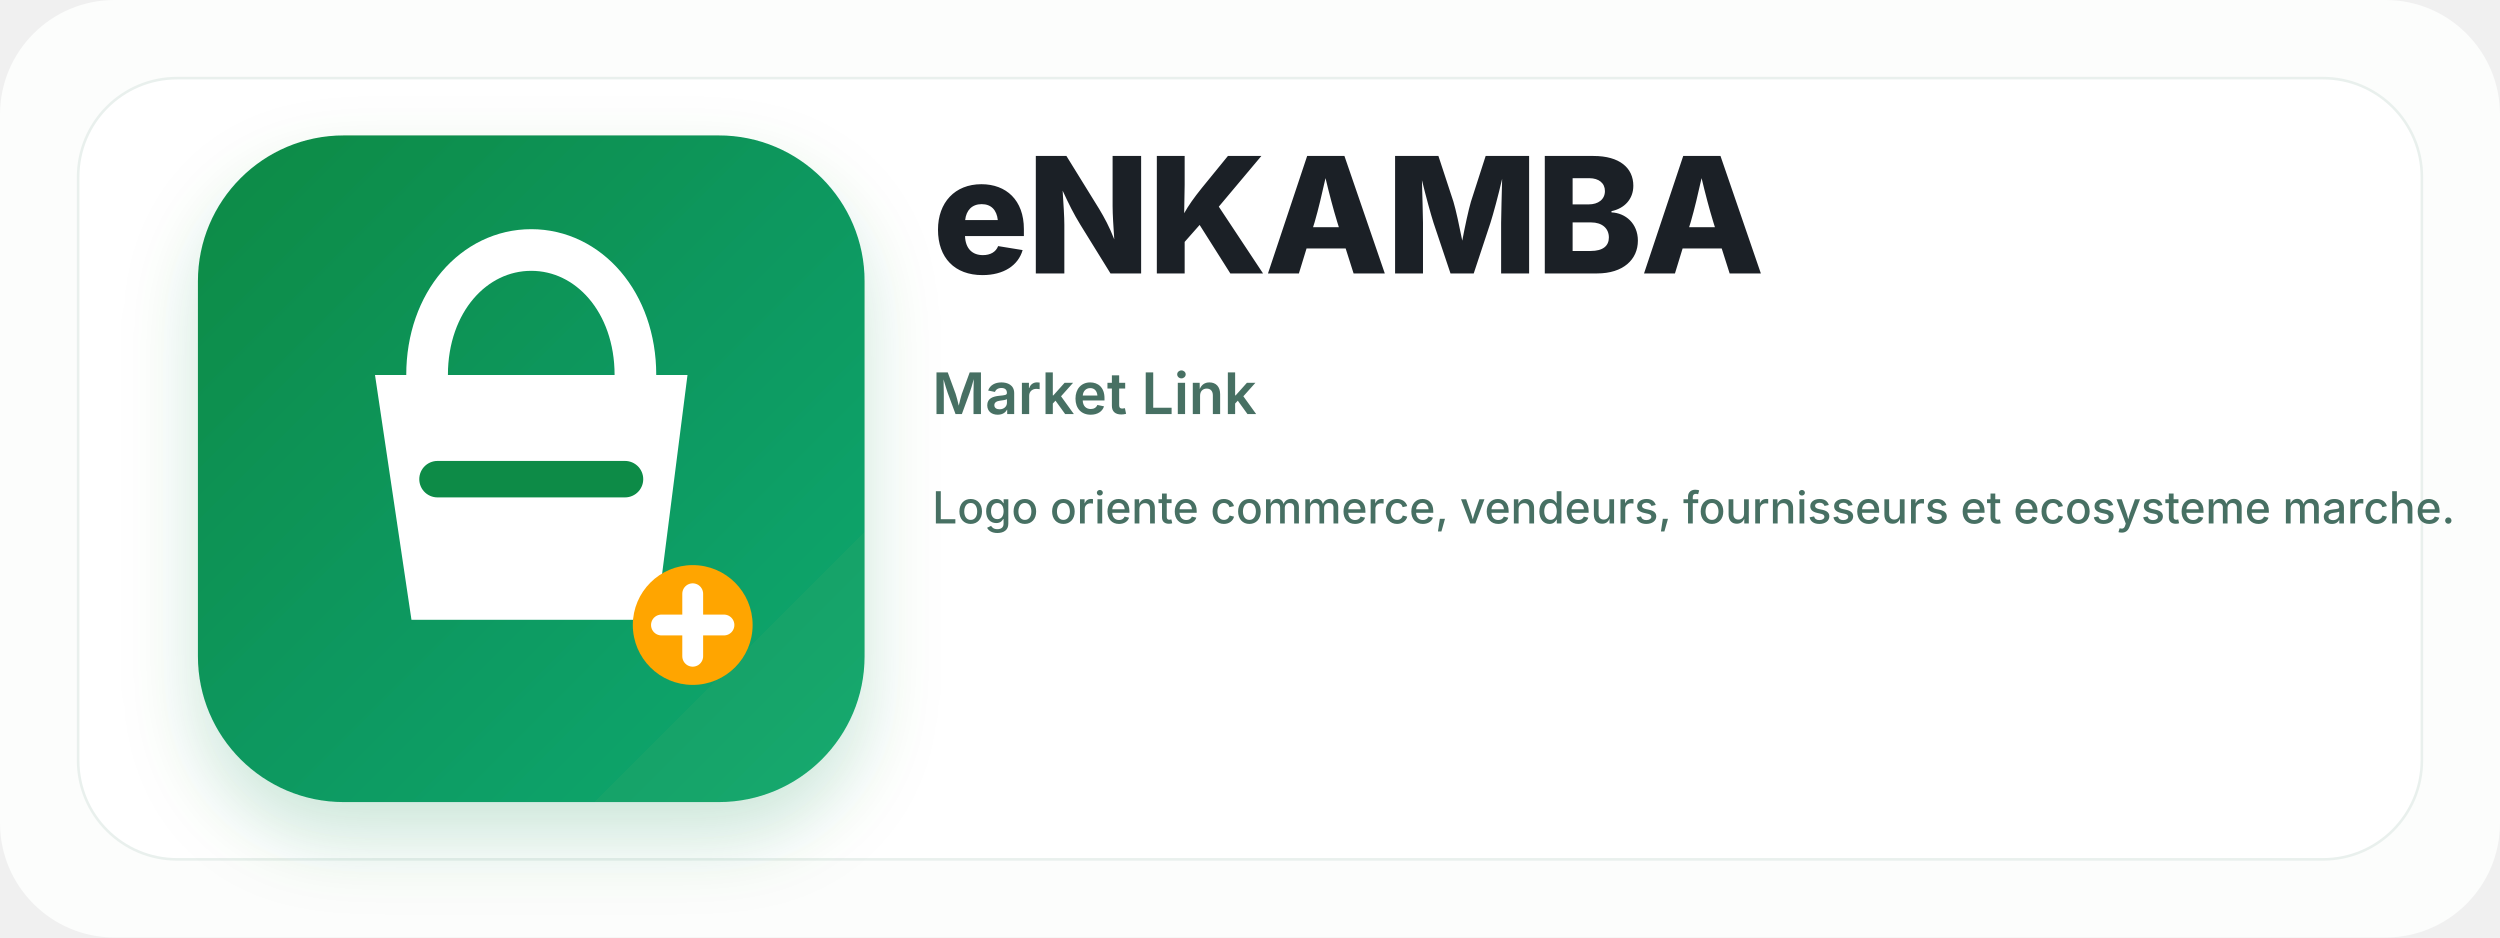
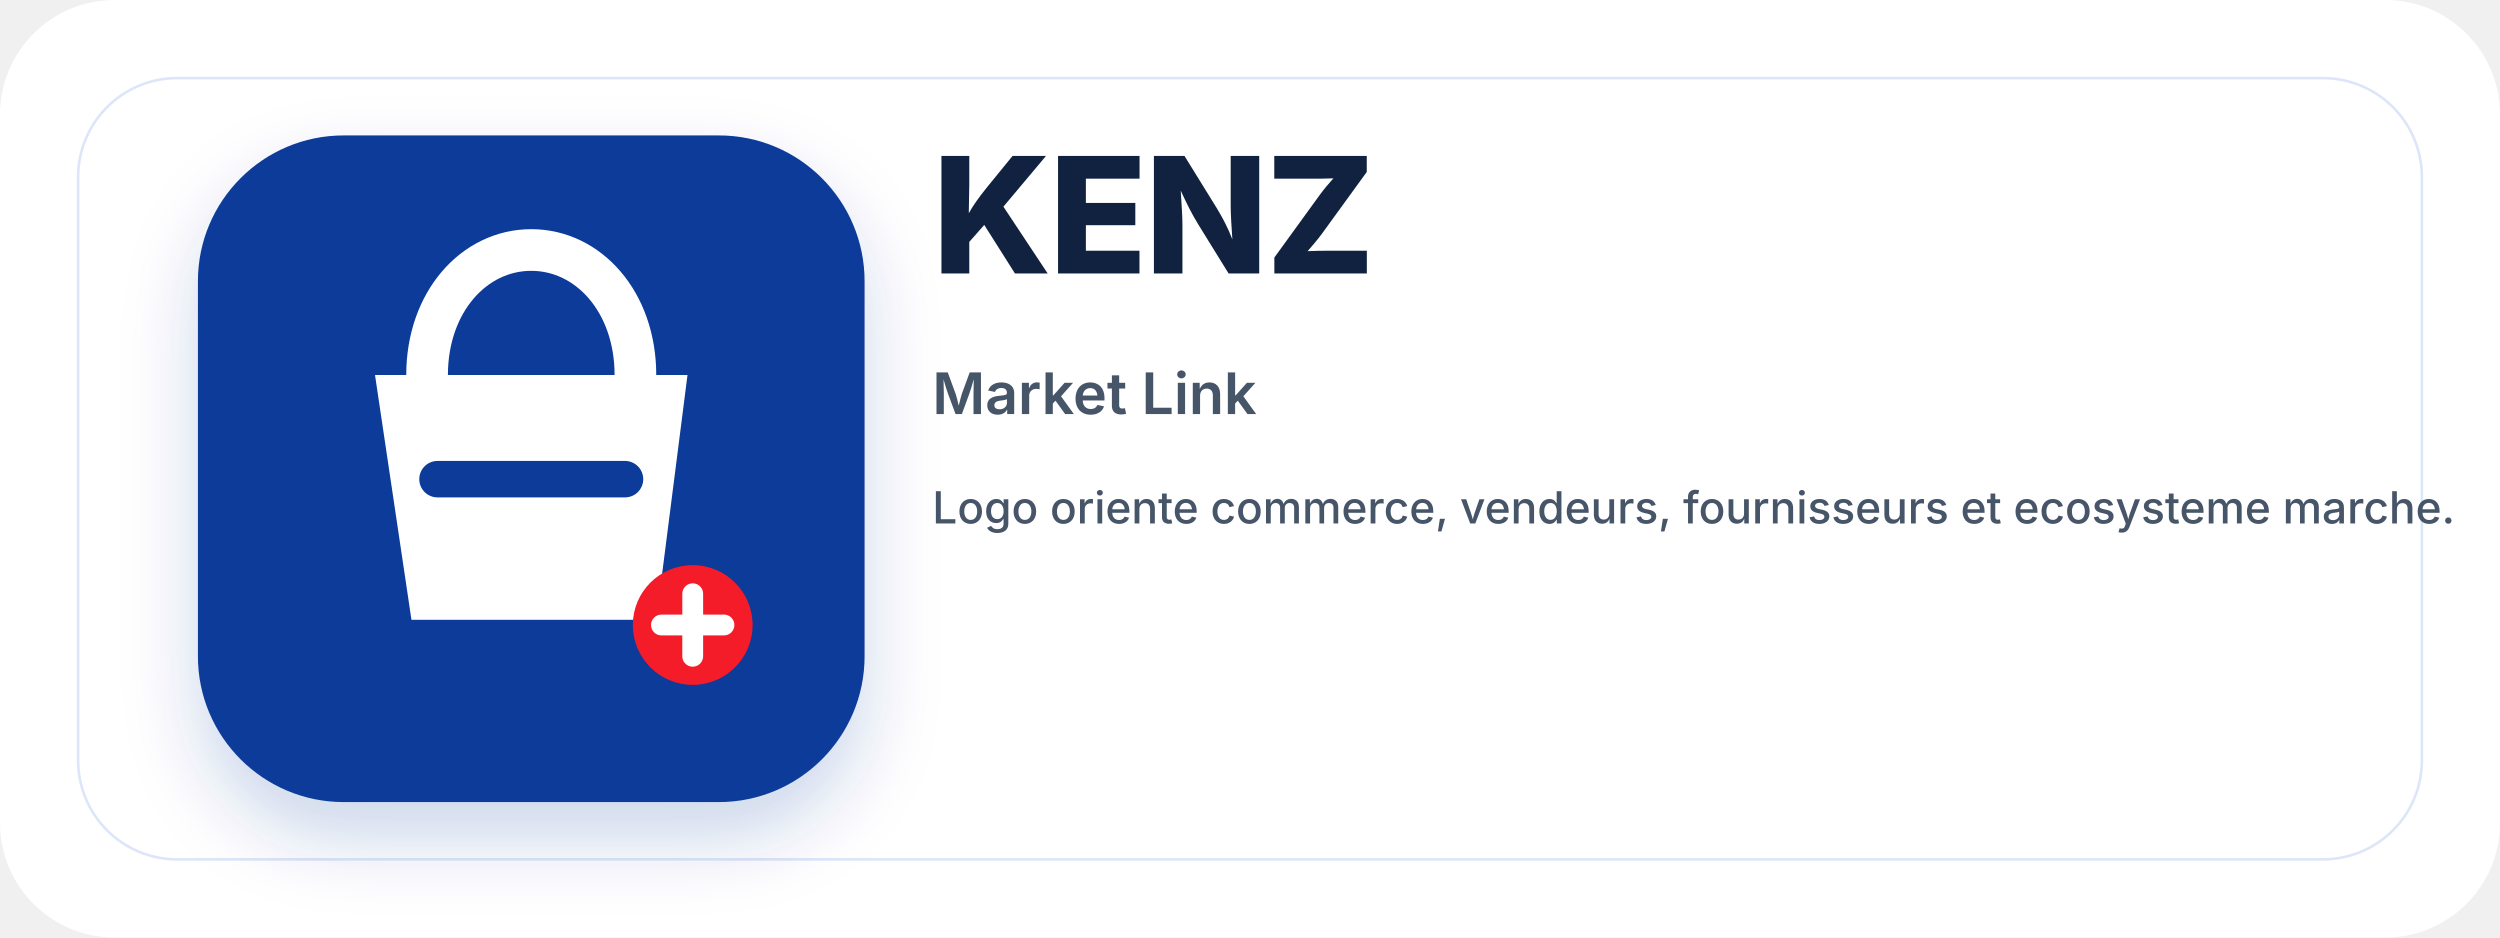
<svg xmlns="http://www.w3.org/2000/svg" width="960" height="360" viewBox="0 0 960 360" fill="none">
  <defs>
    <linearGradient id="gMain" x1="8" y1="8" x2="248" y2="248" gradientUnits="userSpaceOnUse">
-       <stop offset="0" stop-color="#0A8B46" />
-       <stop offset="0.55" stop-color="#089961" />
-       <stop offset="1" stop-color="#18A96E" />
+       <stop offset="0" stop-color="#073B9A" />
+       <stop offset="0.55" stop-color="#073B9A" />
+       <stop offset="1" stop-color="#073B9A" />
    </linearGradient>
    <linearGradient id="gDark" x1="32" y1="22" x2="220" y2="230" gradientUnits="userSpaceOnUse">
      <stop offset="0" stop-color="#0C6F3B" />
-       <stop offset="1" stop-color="#0A8B46" />
+       <stop offset="1" stop-color="#073B9A" />
    </linearGradient>
    <filter id="shadow" x="-20%" y="-20%" width="140%" height="150%">
-       <feDropShadow dx="0" dy="14" stdDeviation="14" flood-color="#0A8B46" flood-opacity="0.20" />
+       <feDropShadow dx="0" dy="14" stdDeviation="14" flood-color="#073B9A" flood-opacity="0.20" />
    </filter>
  </defs>
-   <rect width="960" height="360" rx="44" fill="#FCFDFC" />
-   <rect x="30" y="30" width="900" height="300" rx="38" fill="white" stroke="#E9F0ED" />
+   <rect width="960" height="360" rx="44" fill="#FFFFFF" />
+   <rect x="30" y="30" width="900" height="300" rx="38" fill="white" stroke="#DCE6F8" />
  <g transform="translate(76 52)" filter="url(#shadow)">
    <rect width="256" height="256" rx="56" fill="url(#gMain)" />
    <path d="M68 92h120l-12 94H82L68 92Z" fill="white" />
    <path d="M88 92c0-28 18-48 40-48s40 20 40 48" stroke="white" stroke-width="16" stroke-linecap="round" />
-     <path d="M92 132h72" stroke="#0A8B46" stroke-width="14" stroke-linecap="round" />
-     <circle cx="190" cy="188" r="23" fill="#FFA500" />
+     <path d="M92 132h72" stroke="#073B9A" stroke-width="14" stroke-linecap="round" />
+     <circle cx="190" cy="188" r="23" fill="#F51B2B" />
    <path d="M190 176v24M178 188h24" stroke="white" stroke-width="8" stroke-linecap="round" />
  </g>
  <g transform="translate(358 105)">
-     <text x="0" y="0" font-family="Inter, Poppins, Arial, sans-serif" font-size="62" font-weight="800" letter-spacing="-1" fill="#1B2026">eNKAMBA</text>
-     <text x="0" y="54" font-family="Inter, Poppins, Arial, sans-serif" font-size="22" font-weight="600" fill="#477063">Market Link</text>
-     <text x="0" y="96" font-family="Inter, Poppins, Arial, sans-serif" font-size="17" font-weight="500" fill="#477063">Logo oriente commerce, vendeurs, fournisseurs et ecosysteme marche.</text>
+     <text x="0" y="0" font-family="Inter, Poppins, Arial, sans-serif" font-size="62" font-weight="800" letter-spacing="-1" fill="#10223F">KENZ</text>
+     <text x="0" y="54" font-family="Inter, Poppins, Arial, sans-serif" font-size="22" font-weight="600" fill="#475569">Market Link</text>
+     <text x="0" y="96" font-family="Inter, Poppins, Arial, sans-serif" font-size="17" font-weight="500" fill="#475569">Logo oriente commerce, vendeurs, fournisseurs et ecosysteme marche.</text>
  </g>
</svg>
